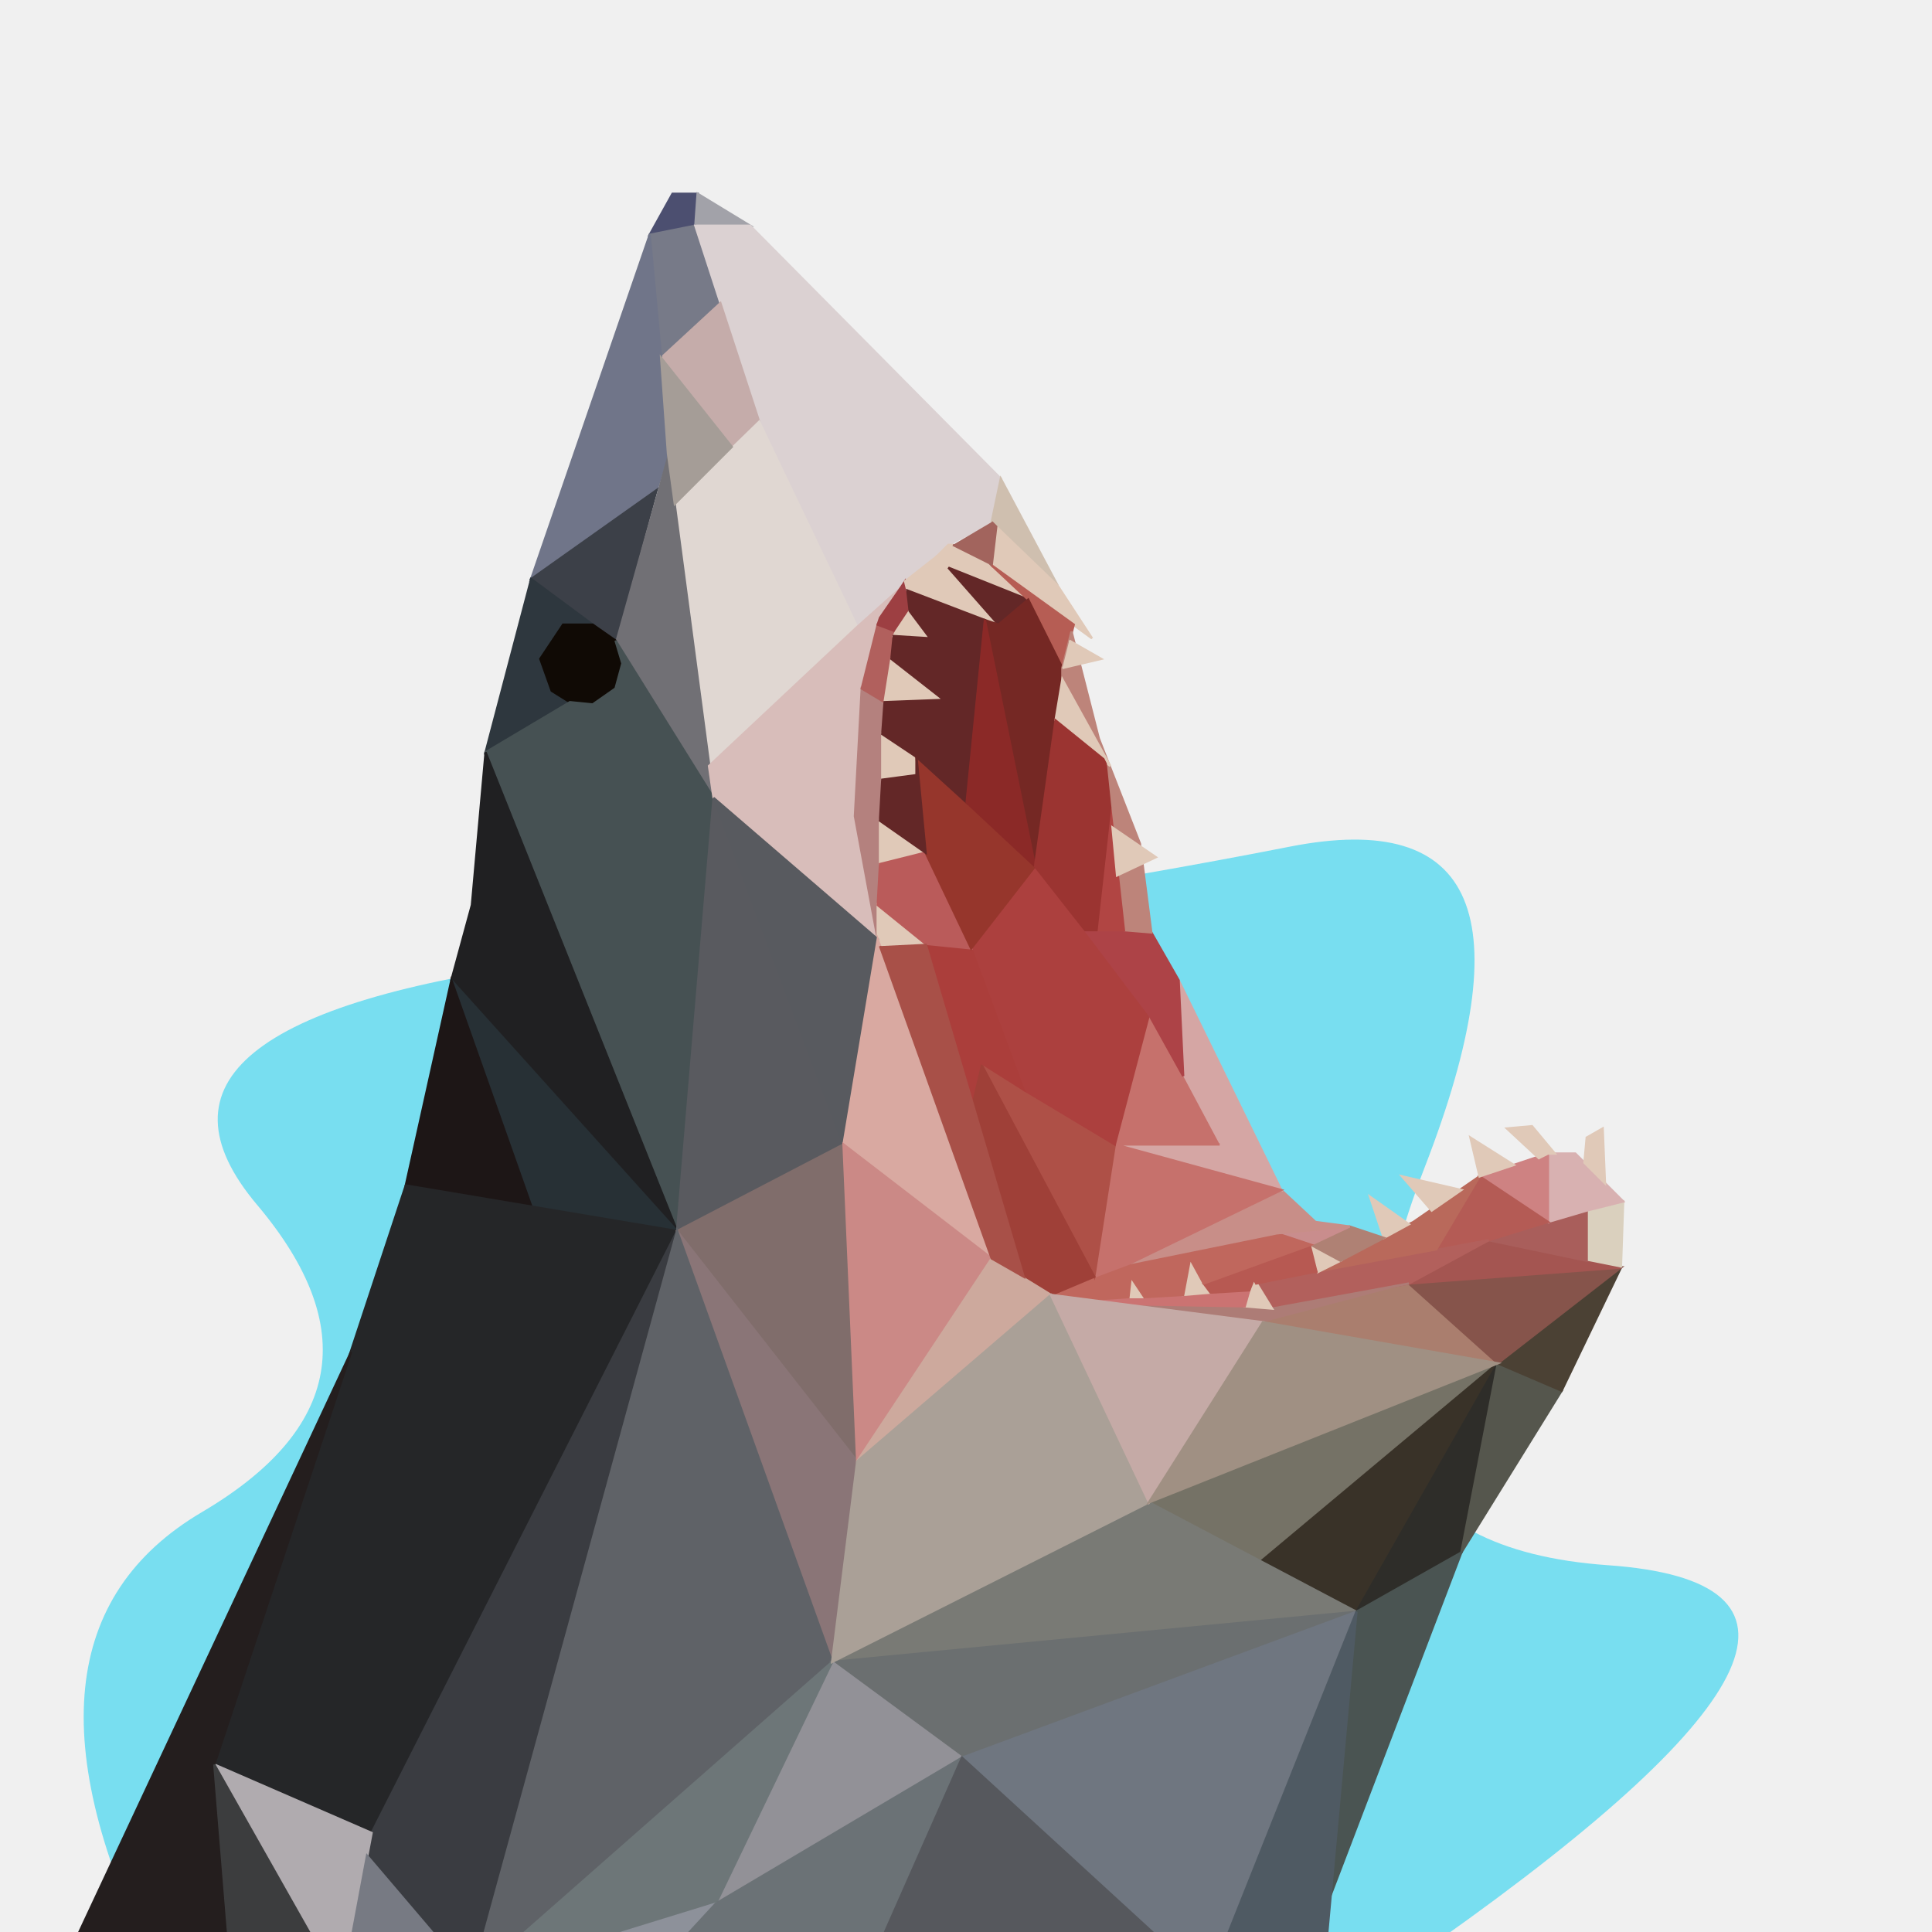
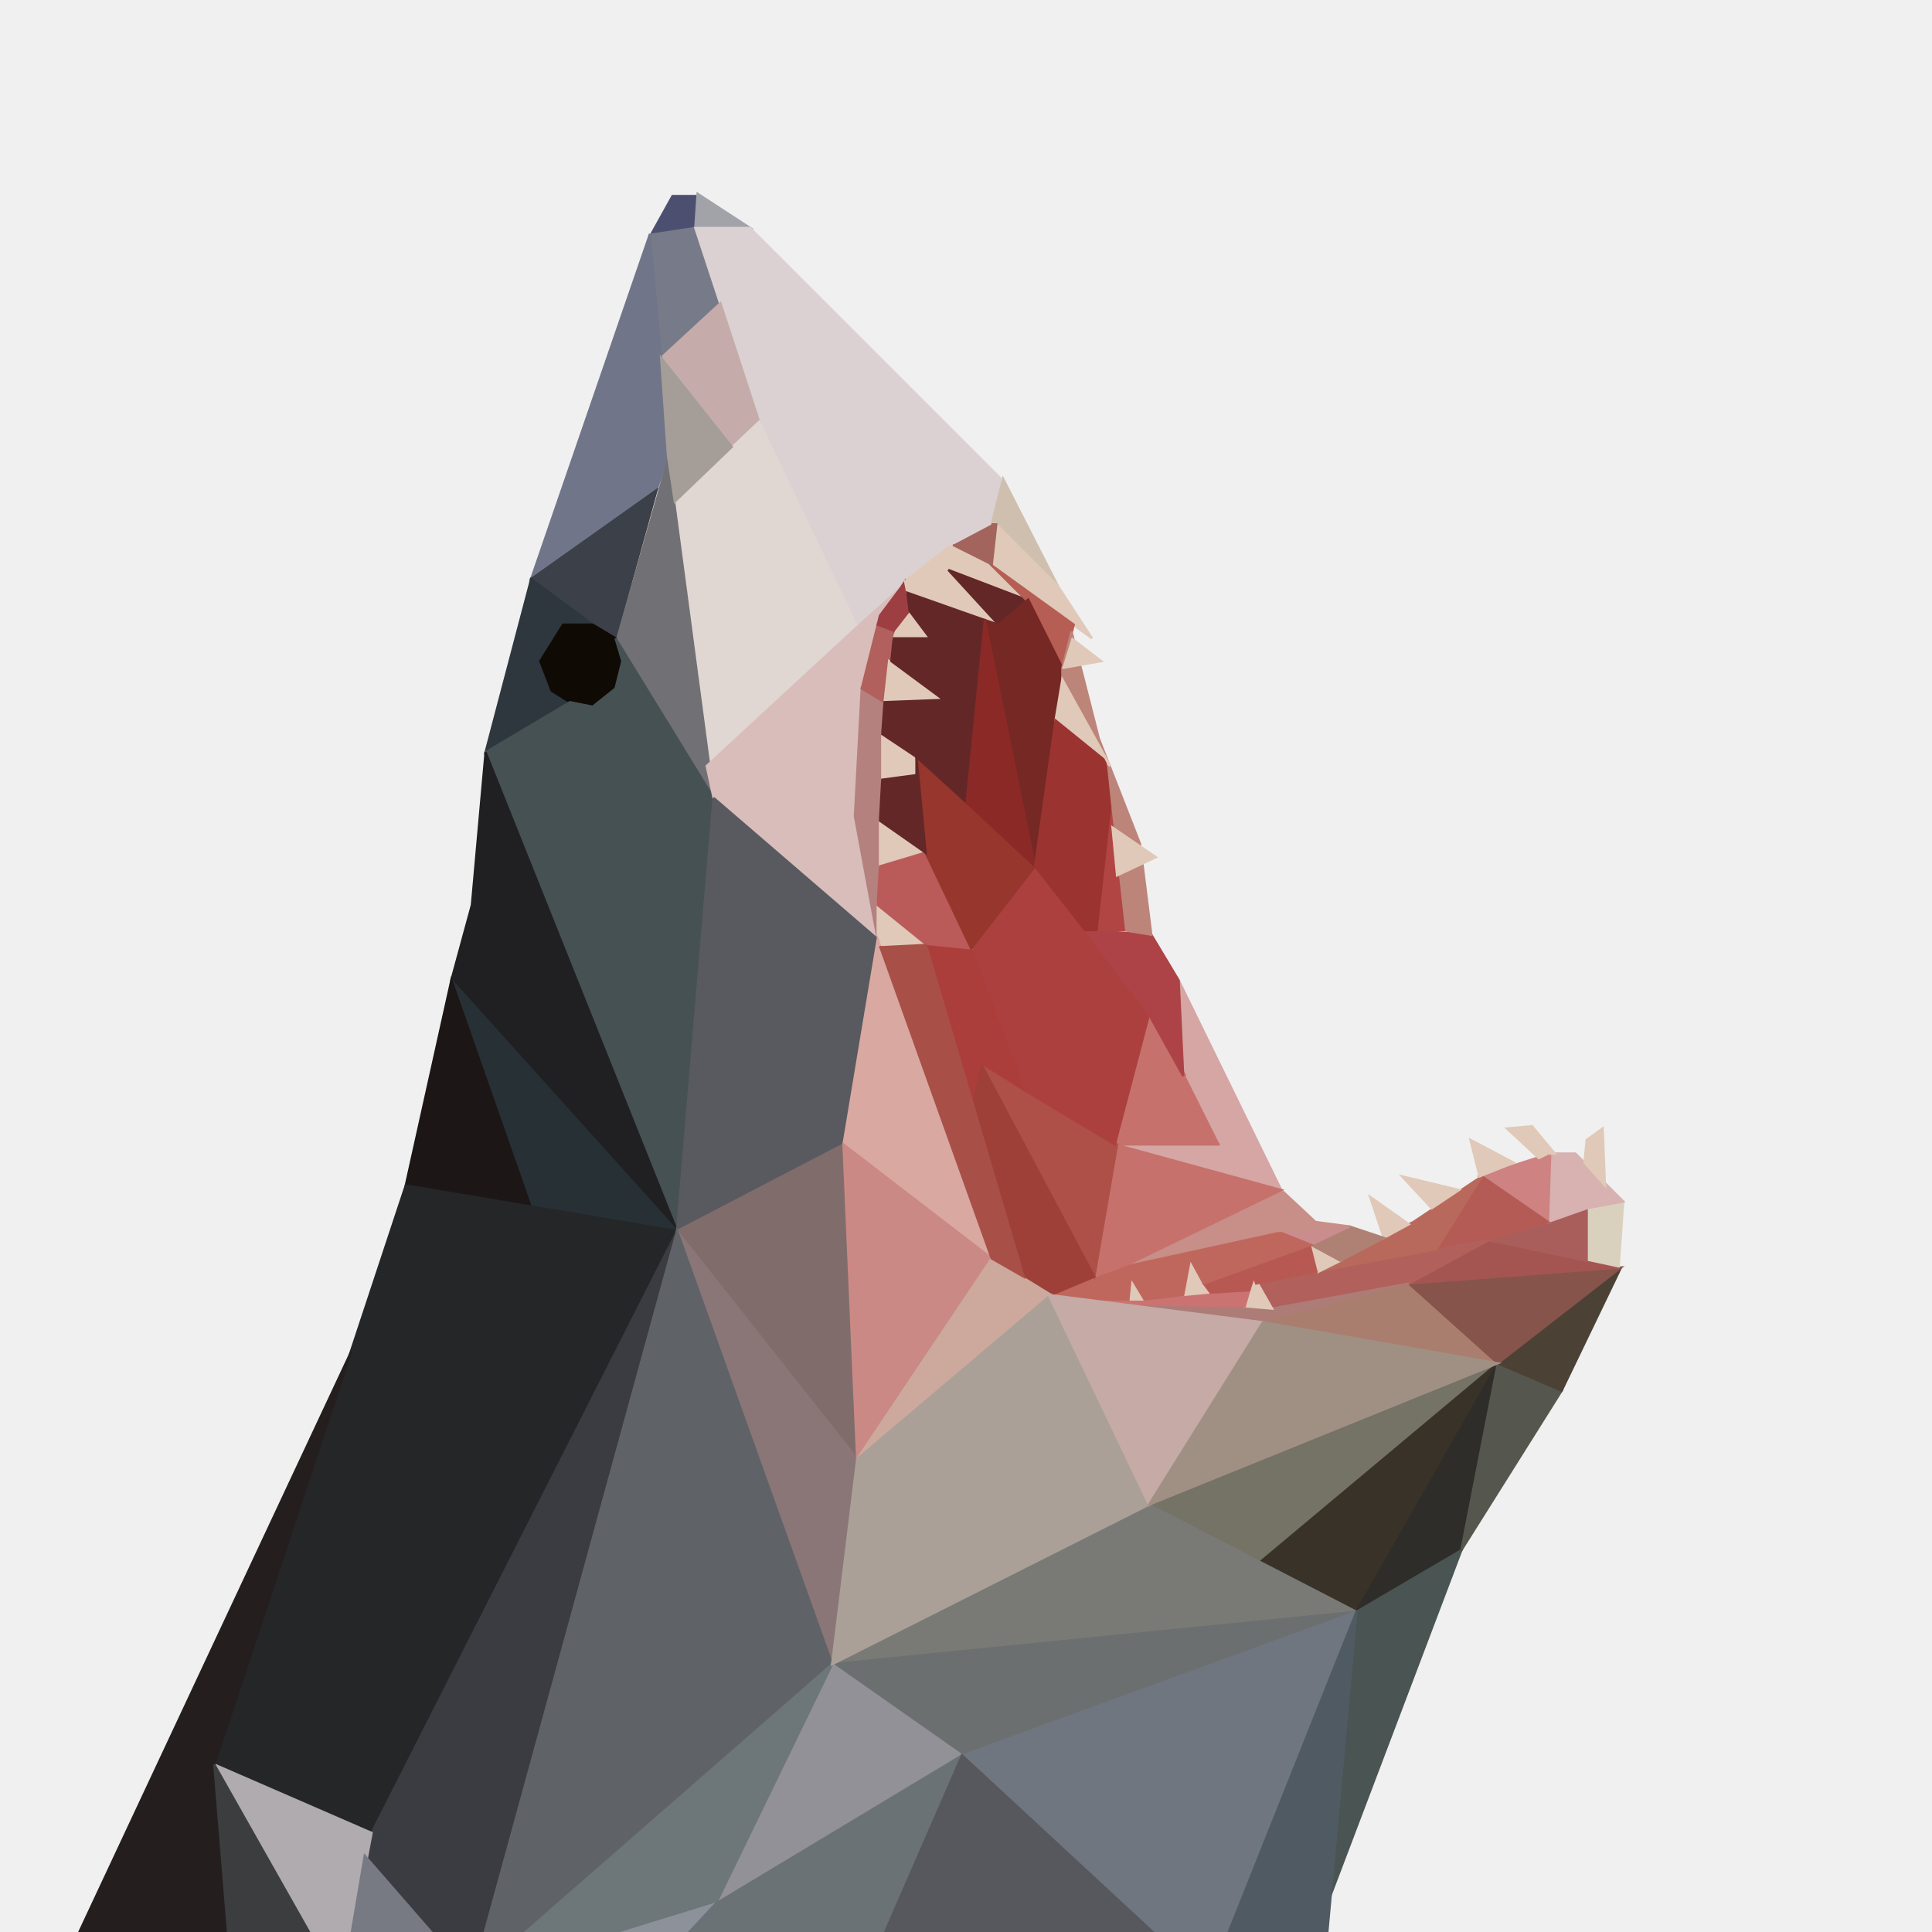
<svg xmlns="http://www.w3.org/2000/svg" width="100%" height="100%" viewBox="0 0 100 100">
  <g transform="scale(1.18) translate(-10, 0)">
-     <path fill="hsla(189, 100%, 47%, 0.5)" d="M 16.805 86.279 Q 9.641 71.76 18.854 66.33 T 21.278 52.85 T 34.37 42.183 T 66.566 37.14 T 72.502 51.178 T 80.53 68.657 T 73.063 85.143 T 16.791 86.273 Z" />
-     <path stroke="hsl(235, 19%, 37%)" stroke-width=".1" fill="hsl(235, 19%, 37%)" d="M40.5 9.9 l-2 0.4 l1 -1.8 l1.1 0 z" />
-     <path stroke="hsl(240, 4%, 65%)" stroke-width=".1" fill="hsl(240, 4%, 65%)" d="M40.5 9.9 L42.9 9.9 L40.6 8.5 Z" />
-     <path stroke="hsl(227, 7%, 50%)" stroke-width=".1" fill="hsl(227, 7%, 50%)" d="M40.5 9.9 L38.5 10.3 L39 15.7 L41.6 13.3 Z" />
-     <path stroke="hsl(354, 12%, 84%)" stroke-width=".1" fill="hsl(354, 12%, 84%)" d="M40.5 9.9 L42.9 9.9 L53.9 21 L53.5 22.9 L51.6 23.9 L49.5 25.8 L47.6 27.5 L43.3 18.5 Z" />
-     <path stroke="hsl(4, 19%, 72%)" stroke-width=".1" fill="hsl(4, 19%, 72%)" d="M39 15.7 L41.6 13.3 L43.3 18.5 L42.1 19.6 Z" />
-     <path stroke="hsl(29, 25%, 75%)" stroke-width=".1" fill="hsl(29, 25%, 75%)" d="M53.9 21 L56.4 25.7 L53.5 22.9 Z" />
-     <path stroke="hsl(21, 18%, 85%)" stroke-width=".1" fill="hsl(21, 18%, 85%)" d="M39.6 22.1 L41.1 33.6 L47.6 27.5 L43.3 18.5 Z" />
-     <path stroke="hsl(228, 10%, 49%)" stroke-width=".1" fill="hsl(228, 10%, 49%)" d="M38.5 10.3 L33.3 25.4 L38.8 21.5 L39.3 19.9 L39 15.7 Z" />
-     <path stroke="hsl(220, 9%, 26%)" stroke-width=".1" fill="hsl(220, 9%, 26%)" d="M33.3 25.4 L37 28.1 L38.8 21.5 Z" />
-     <path stroke="hsl(252, 2%, 45%)" stroke-width=".1" fill="hsl(252, 2%, 45%)" d="M39.3 19.9 L41.3 35 L37 28.1" />
-     <path stroke="hsl(26, 7%, 62%)" stroke-width=".1" fill="hsl(26, 7%, 62%)" d="M39 15.7 L42.1 19.6 L39.6 22.1 L39.3 19.9 Z" />
-     <path stroke="hsl(206, 15%, 21%)" stroke-width=".1" fill="hsl(206, 15%, 21%)" d="M33.3 25.4 L31.3 33 L35 30.8 L34.2 30.3 L33.7 28.9 L34.7 27.4 L36 27.4 Z" />
-     <path stroke="hsl(30, 55%, 4%)" stroke-width=".1" fill="hsl(30, 55%, 4%)" d="M36 27.4 L34.7 27.4 L33.7 28.9 L34.2 30.3 L35 30.8 L36 30.9 L37 30.2 L37.3 29.1 L37 28.1 Z" />
-     <path stroke="hsl(189, 9%, 30%)" stroke-width=".1" fill="hsl(189, 9%, 30%)" d="M31.3 33 L39.7 54 L41.3 35 L37 28.1 L37.3 29.1 L37 30.2 L36 30.9 L35 30.8 Z" />
-     <path stroke="hsl(240, 3%, 13%)" stroke-width=".1" fill="hsl(240, 3%, 13%)" d="M31.3 33 L30.7 39.7 L29.8 43 L39.7 54 Z" />
-     <path stroke="hsl(201, 15%, 18%)" stroke-width=".1" fill="hsl(201, 15%, 18%)" d="M29.8 43 L33.3 52.9 L39.7 54 Z" />
-     <path stroke="hsl(0, 12%, 10%)" stroke-width=".1" fill="hsl(0, 12%, 10%)" d="M29.8 43 L27.8 52 L33.3 52.9 Z" />
-     <path stroke="hsl(220, 4%, 15%)" stroke-width=".1" fill="hsl(220, 4%, 15%)" d="M27.8 52 L19.4 77.4 L26.3 80.4 L39.7 54 Z" />
-     <path stroke="hsl(218, 6%, 24%)" stroke-width=".1" fill="hsl(218, 6%, 24%)" d="M39.7 54 L30.7 86.8 L26.1 81.4 L26.3 80.4 Z" />
-     <path stroke="hsl(312, 3%, 68%)" stroke-width=".1" fill="hsl(312, 3%, 68%)" d="M19.4 77.4 L25 87.3 L26.3 80.4 Z" />
-     <path stroke="hsl(0, 9%, 13%)" stroke-width=".1" fill="hsl(0, 9%, 13%)" d="M19.4 77.4 L20.3 88.4 L12.8 86.2 L25.4 59.3 Z" />
-     <path stroke="hsl(220, 2%, 24%)" stroke-width=".1" fill="hsl(220, 2%, 24%)" d="M19.4 77.4 L25 87.3 L30.7 86.8 L34.4 91.1 L20.3 88.4 Z" />
-     <path stroke="hsl(225, 5%, 49%)" stroke-width=".1" fill="hsl(225, 5%, 49%)" d="M26.1 81.4 L30.7 86.8 L25 87.3 Z" />
-     <path stroke="hsl(230, 3%, 36%)" stroke-width=".1" fill="hsl(230, 3%, 36%)" d="M41.3 35 L47 50.2 L39.7 54 Z" />
-     <path stroke="hsl(6, 9%, 46%)" stroke-width=".1" fill="hsl(6, 9%, 46%)" d="M39.7 54 L47.6 64.1 L47 50.2 Z" />
-     <path stroke="hsl(354, 8%, 50%)" stroke-width=".1" fill="hsl(354, 8%, 50%)" d="M39.7 54 L47.6 64.1 L46.5 72.9 Z" />
-     <path stroke="hsl(218, 4%, 39%)" stroke-width=".1" fill="hsl(218, 4%, 39%)" d="M39.7 54 L46.5 72.9 L30.7 86.8 Z" />
-     <path stroke="hsl(6, 28%, 79%)" stroke-width=".1" fill="hsl(6, 28%, 79%)" d="M41.1 33.6 L47.6 27.5 L49.5 25.8 L48.6 27.1 L47.8 30.2 L47.5 35.8 L48.5 41.2 L41.3 35 Z" />
-     <path stroke="hsl(16, 26%, 55%)" stroke-width=".1" fill="hsl(16, 26%, 55%)" d="M65.4 58 L71.8 56.3 L75.7 59.8 Z" />
-     <path stroke="hsl(48, 7%, 43%)" stroke-width=".1" fill="hsl(48, 7%, 43%)" d="M75.7 59.8 L65.3 68.5 L60.4 65.9 Z" />
-     <path stroke="hsl(35, 18%, 19%)" stroke-width=".1" fill="hsl(35, 18%, 19%)" d="M75.7 59.8 L69.5 70.7 L65.3 68.5 Z" />
-     <path stroke="hsl(48, 6%, 17%)" stroke-width=".1" fill="hsl(48, 6%, 17%)" d="M75.7 59.8 L74.1 68.1 L69.5 70.7 Z" />
-     <path stroke="hsl(72, 6%, 32%)" stroke-width=".1" fill="hsl(72, 6%, 32%)" d="M75.7 59.8 L78.5 61 L74.1 68.1 Z" />
-     <path stroke="hsl(32, 18%, 25%)" stroke-width=".1" fill="hsl(32, 18%, 25%)" d="M75.7 59.8 L81.1 55.6 L78.5 61 Z" />
-     <path stroke="hsl(9, 28%, 41%)" stroke-width=".1" fill="hsl(9, 28%, 41%)" d="M75.7 59.8 L71.8 56.3 L81.1 55.6 Z" />
-     <path stroke="hsl(72, 2%, 47%)" stroke-width=".1" fill="hsl(72, 2%, 47%)" d="M60.4 65.9 L46.5 72.9 L69.5 70.7 Z" />
-     <path stroke="hsl(192, 2%, 43%)" stroke-width=".1" fill="hsl(192, 2%, 43%)" d="M46.5 72.9 L52.2 77.1 L69.5 70.7 Z" />
-     <path stroke="hsl(250, 3%, 58%)" stroke-width=".1" fill="hsl(250, 3%, 58%)" d="M46.5 72.9 L41.4 83.5 L52.2 77.1 Z" />
-     <path stroke="hsl(195, 5%, 45%)" stroke-width=".1" fill="hsl(195, 5%, 45%)" d="M46.5 72.9 L41.4 83.5 L30.7 86.8 Z" />
-     <path stroke="hsl(225, 6%, 58%)" stroke-width=".1" fill="hsl(225, 6%, 58%)" d="M41.4 83.5 L30.7 86.8 L34.4 91.1 Z" />
-     <path stroke="hsl(202, 5%, 44%)" stroke-width=".1" fill="hsl(202, 5%, 44%)" d="M52.2 77.1 L46.1 90.9 L34.4 91.1 L41.4 83.5 Z" />
-     <path stroke="hsl(215, 7%, 47%)" stroke-width=".1" fill="hsl(215, 7%, 47%)" d="M52.2 77.1 L63 87 L69.5 70.7 Z" />
-     <path stroke="hsl(218, 4%, 35%)" stroke-width=".1" fill="hsl(218, 4%, 35%)" d="M52.2 77.1 L46.1 90.9 L63 87 Z" />
-     <path stroke="hsl(168, 6%, 31%)" stroke-width=".1" fill="hsl(168, 6%, 31%)" d="M69.5 70.7 L68.3 83.3 L74.1 68.1 Z" />
-     <path stroke="hsl(208, 11%, 35%)" stroke-width=".1" fill="hsl(208, 11%, 35%)" d="M69.5 70.7 L68.2 85 L63 87 Z" />
-     <path stroke="hsl(231, 12%, 23%)" stroke-width=".1" fill="hsl(231, 12%, 23%)" d="M46.1 90.9 L63.1 88.7 L68.2 85 L63 87 Z" />
-     <path stroke="hsl(3, 34%, 48%)" stroke-width=".1" fill="hsl(3, 34%, 48%)" d="M81.1 55.6 L75.3 54.4 L71.8 56.3 Z" />
-     <path stroke="hsl(39, 28%, 80%)" stroke-width=".1" fill="hsl(39, 28%, 80%)" d="M81.1 55.6 L81.2 52.7 L79.6 53.1 L79.6 55.3" />
-     <path stroke="hsl(2, 31%, 51%)" stroke-width=".1" fill="hsl(2, 31%, 51%)" d="M79.6 53.1 L75.3 54.4 L79.6 55.3 Z" />
-     <path stroke="hsl(3, 26%, 60%)" stroke-width=".1" fill="hsl(3, 26%, 60%)" d="M48.5 41.2 L48.8 30.8 L47.8 30.2 L47.5 35.8 Z" />
-     <path stroke="hsl(2, 35%, 53%)" stroke-width=".1" fill="hsl(2, 35%, 53%)" d="M47.8 30.2 L48.8 30.8 L49.3 27.7 L48.5 27.4 Z" />
-     <path stroke="hsl(358, 43%, 43%)" stroke-width=".1" fill="hsl(358, 43%, 43%)" d="M48.5 27.4 L49.3 27.7 L49.9 26.8 L49.7 25.5 L49.5 25.8 L48.6 27.1 Z" />
-     <path stroke="hsl(26, 40%, 80%)" stroke-width=".1" fill="hsl(26, 40%, 80%)" d="M49.8 25.9 L53.8 27.4 L51.1 24.4 L49.7 25.5 Z" />
-     <path stroke="hsl(26, 40%, 80%)" stroke-width=".1" fill="hsl(26, 40%, 80%)" d="M49.9 26.8 L50.8 28 L49.2 27.9 L49.3 27.7 Z" />
-     <path stroke="hsl(26, 40%, 80%)" stroke-width=".1" fill="hsl(26, 40%, 80%)" d="M51.6 24.9 L55.1 26.3 L53.4 24.7 L51.8 23.9 L51.6 23.9 L51.1 24.4 Z" />
-     <path stroke="hsl(26, 40%, 80%)" stroke-width=".1" fill="hsl(26, 40%, 80%)" d="M56.4 25.7 L57.9 28 L53.5 24.8 L53.7 23.1 Z" />
-     <path stroke="hsl(6, 27%, 50%)" stroke-width=".1" fill="hsl(6, 27%, 50%)" d="M53.5 22.9 L53.7 23.1 L53.5 24.8 L53.4 24.7 L51.8 23.9" />
-     <path stroke="hsl(26, 39%, 80%)" stroke-width=".1" fill="hsl(26, 39%, 80%)" d="M49.1 28.9 L51.4 30.7 L48.8 30.8 Z" />
-     <path stroke="hsl(26, 39%, 80%)" stroke-width=".1" fill="hsl(26, 39%, 80%)" d="M48.7 32.2 L50.2 33.2 L50.2 34 L48.7 34.2 Z" />
-     <path stroke="hsl(26, 39%, 80%)" stroke-width=".1" fill="hsl(26, 39%, 80%)" d="M48.6 36 L50.6 37.4 L48.6 37.9 Z" />
-     <path stroke="hsl(26, 39%, 80%)" stroke-width=".1" fill="hsl(26, 39%, 80%)" d="M48.5 39.7 L50.6 41.4 L48.6 41.5 L48.5 41.2 Z" />
-     <path stroke="hsl(0, 33%, 77%)" stroke-width=".1" fill="hsl(0, 33%, 77%)" d="M81.2 52.7 L79.1 50.6 L77.9 50.6 L77.9 53.6 L79.6 53.1 Z" />
-     <path stroke="hsl(0, 44%, 66%)" stroke-width=".1" fill="hsl(0, 44%, 66%)" d="M77.9 50.6 L74.9 51.6 L77.9 53.6 Z" />
-     <path stroke="hsl(4, 39%, 52%)" stroke-width=".1" fill="hsl(4, 39%, 52%)" d="M74.9 51.6 L73 54.8 L75.3 54.4 L77.9 53.6 Z" />
-     <path stroke="hsl(3, 36%, 53%)" stroke-width=".1" fill="hsl(3, 36%, 53%)" d="M75.3 54.4 L71.8 56.3 L65.8 57.4 L65.1 56.3 Z" />
-     <path stroke="hsl(7, 25%, 57%)" stroke-width=".1" fill="hsl(7, 25%, 57%)" d="M71.8 56.3 L65.8 57.4 L59.1 57.2 L65.4 58" />
-     <path stroke="hsl(26, 39%, 80%)" stroke-width=".1" fill="hsl(26, 39%, 80%)" d="M65.8 57.4 L65 56.1 L64.6 57.3 Z" />
-     <path stroke="hsl(1, 46%, 62%)" stroke-width=".1" fill="hsl(1, 46%, 62%)" d="M64.8 56.6 L58 57 L59.1 57.2 L64.6 57.3 Z" />
-     <path stroke="hsl(9, 40%, 54%)" stroke-width=".1" fill="hsl(9, 40%, 54%)" d="M74.9 51.6 L72 53.6 L67.6 55.8 L73 54.8 Z" />
-     <path stroke="hsl(26, 39%, 80%)" stroke-width=".1" fill="hsl(26, 39%, 80%)" d="M80.4 51.9 L80.3 49.5 L79.6 49.9 L79.5 51 Z" />
-     <path stroke="hsl(26, 39%, 80%)" stroke-width=".1" fill="hsl(26, 39%, 80%)" d="M78.2 50.6 L77.2 49.4 L76.1 49.5 L77.5 50.8 L77.9 50.6 Z" />
-     <path stroke="hsl(26, 39%, 80%)" stroke-width=".1" fill="hsl(26, 39%, 80%)" d="M76.4 51.1 L74.5 49.9 L74.9 51.6 Z" />
-     <path stroke="hsl(26, 39%, 80%)" stroke-width=".1" fill="hsl(26, 39%, 80%)" d="M74.1 52.2 L71.5 51.6 L72.8 53.1 Z" />
-     <path stroke="hsl(26, 39%, 80%)" stroke-width=".1" fill="hsl(26, 39%, 80%)" d="M71.8 53.7 L70.1 52.5 L70.7 54.3 Z" />
-     <path stroke="hsl(26, 39%, 80%)" stroke-width=".1" fill="hsl(26, 39%, 80%)" d="M68.8 55.3 L67.5 54.6 L67.8 55.8 Z" />
-     <path stroke="hsl(26, 39%, 80%)" stroke-width=".1" fill="hsl(26, 39%, 80%)" d="M63.1 56.7 L62.2 55.2 L61.9 56.8 Z" />
-     <path stroke="hsl(26, 39%, 80%)" stroke-width=".1" fill="hsl(26, 39%, 80%)" d="M60.2 56.9 L59.6 56 L59.5 56.9 Z" />
-     <path stroke="hsl(13, 27%, 57%)" stroke-width=".1" fill="hsl(13, 27%, 57%)" d="M70.7 54.3 L69.2 53.8 L67.5 54.6 L68.8 55.3 Z" />
-     <path stroke="hsl(4, 41%, 52%)" stroke-width=".1" fill="hsl(4, 41%, 52%)" d="M67.5 54.6 L62.8 56.3 L63.1 56.7 L64.8 56.6 L65 56.1 L65.1 56.3 L67.6 55.8 L67.8 55.8" />
-     <path stroke="hsl(0, 36%, 67%)" stroke-width=".1" fill="hsl(0, 36%, 67%)" d="M69.2 53.8 L66 54.1 L67.5 54.6 Z" />
-     <path stroke="hsl(6, 44%, 56%)" stroke-width=".1" fill="hsl(6, 44%, 56%)" d="M66 54.1 L59.6 55.4 L56.1 56.8 L58 57 L59.5 56.9 L59.6 56 L60.2 56.9 L61.9 56.8 L62.2 55.2 L62.8 56.3 L67.5 54.6 Z" />
-     <path stroke="hsl(5, 37%, 66%)" stroke-width=".1" fill="hsl(5, 37%, 66%)" d="M69.2 53.8 L67.7 53.6 L66.2 52.2 L59.6 55.4 L66 54.1 Z" />
-     <path stroke="hsl(2, 37%, 74%)" stroke-width=".1" fill="hsl(2, 37%, 74%)" d="M66.2 52.2 L61.7 43 L61.9 47.2 L63.5 50.2 L58.9 50.2 Z" />
-     <path stroke="hsl(3, 44%, 60%)" stroke-width=".1" fill="hsl(3, 44%, 60%)" d="M61.9 47.2 L60.4 44.5 L58.9 50.2 L58 56 L59.6 55.4 L66.2 52.2 L58.9 50.2 L63.5 50.2" />
-     <path stroke="hsl(5, 42%, 48%)" stroke-width=".1" fill="hsl(5, 42%, 48%)" d="M58.9 50.2 L53 46.6 L58 56 Z" />
-     <path stroke="hsl(5, 48%, 42%)" stroke-width=".1" fill="hsl(5, 48%, 42%)" d="M53 46.6 L52.6 48.3 L54.9 56 L56.1 56.8 L58 56 Z" />
-     <path stroke="hsl(1, 47%, 46%)" stroke-width=".1" fill="hsl(1, 47%, 46%)" d="M60.4 44.5 L55.4 38 L52.6 41.6 L54.9 47.8 L58.9 50.2 Z" />
-     <path stroke="hsl(2, 49%, 45%)" stroke-width=".1" fill="hsl(2, 49%, 45%)" d="M52.6 41.6 L50.6 41.4 L52.6 48.3 L53 46.6 L54.9 47.8 Z" />
-     <path stroke="hsl(1, 41%, 54%)" stroke-width=".1" fill="hsl(1, 41%, 54%)" d="M52.6 41.6 L50.6 37.4 L48.6 37.9 L48.5 39.7 L50.6 41.4 Z" />
-     <path stroke="hsl(6, 55%, 38%)" stroke-width=".1" fill="hsl(6, 55%, 38%)" d="M55.4 38 L50.2 33.2 L50.6 37.4 L52.6 41.6 Z" />
-     <path stroke="hsl(0, 44%, 27%)" stroke-width=".1" fill="hsl(0, 44%, 27%)" d="M50.2 33.2 L50.2 34 L48.7 34.2 L48.6 36 L50.6 37.4 Z" />
-     <path stroke="hsl(0, 44%, 27%)" stroke-width=".1" fill="hsl(0, 44%, 27%)" d="M53.2 27.2 L52.4 35.2 L50.2 33.2 L48.7 32.2 L48.8 30.8 L51.4 30.7 L49.1 28.9 L49.2 27.9 L50.8 28 L49.9 26.8 L49.8 25.9 Z" />
-     <path stroke="hsl(0, 44%, 27%)" stroke-width=".1" fill="hsl(0, 44%, 27%)" d="M55.1 26.3 L53.8 27.4 L51.6 24.9 Z" />
-     <path stroke="hsl(6, 40%, 52%)" stroke-width=".1" fill="hsl(6, 40%, 52%)" d="M55.1 26.3 L56.6 29.3 L57.1 27.4 L53.5 24.8 Z" />
-     <path stroke="hsl(3, 53%, 30%)" stroke-width=".1" fill="hsl(3, 53%, 30%)" d="M56.6 29.3 L55.4 38 L53.2 27.2 L53.8 27.4 L55.1 26.3 Z" />
-     <path stroke="hsl(1, 56%, 35%)" stroke-width=".1" fill="hsl(1, 56%, 35%)" d="M53.2 27.2 L52.4 35.2 L55.4 38 Z" />
-     <path stroke="hsl(358, 44%, 47%)" stroke-width=".1" fill="hsl(358, 44%, 47%)" d="M61.7 43 L60.5 40.9 L57.6 40.8 L60.4 44.5 L61.9 47.2 Z" />
-     <path stroke="hsl(9, 34%, 61%)" stroke-width=".1" fill="hsl(9, 34%, 61%)" d="M60.5 40.9 L60 37 L58.2 32.4 L57 27.7 L56.6 29.3 L56.6 29.8 L58.5 33.5 L59.3 40.8 Z" />
-     <path stroke="hsl(1, 45%, 48%)" stroke-width=".1" fill="hsl(1, 45%, 48%)" d="M58.1 40.8 L58.7 35.4 L59.3 40.8 Z" />
-     <path stroke="hsl(26, 39%, 80%)" stroke-width=".1" fill="hsl(26, 39%, 80%)" d="M56.3 31.6 L58.7 33.6 L56.6 29.8 Z" />
-     <path stroke="hsl(2, 52%, 40%)" stroke-width=".1" fill="hsl(2, 52%, 40%)" d="M56.3 31.6 L58.4 33.3 L58.5 33.5 L58.7 35.4 L58.1 40.8 L57.6 40.8 L55.4 38 Z" />
-     <path stroke="hsl(26, 39%, 80%)" stroke-width=".1" fill="hsl(26, 39%, 80%)" d="M58.8 36.3 L60.7 37.6 L59 38.4 Z" />
-     <path stroke="hsl(26, 39%, 80%)" stroke-width=".1" fill="hsl(26, 39%, 80%)" d="M56.9 28.1 L58.3 28.9 L56.6 29.3" />
+     <path stroke="hsl(235, 19%, 37%)" stroke-width=".1" fill="hsl(235, 19%, 37%)" d="M40.5 10 l-2,0.4 l1,-1.8 l1.1,0 z" />
+     <path stroke="hsl(240, 4%, 65%)" stroke-width=".1" fill="hsl(240, 4%, 65%)" d="M40.5 10 L42.9,10 L40.6,8.5 Z" />
+     <path stroke="hsl(227, 7%, 50%)" stroke-width=".1" fill="hsl(227, 7%, 50%)" d="M40.5 10 L38.5,10.3 L39,15.7 L41.6,13.3 Z" />
+     <path stroke="hsl(354, 12%, 84%)" stroke-width=".1" fill="hsl(354, 12%, 84%)" d="M40.5 10 L42.9,10 L53.9,21 L53.5,23 L51.6,24 L49.5,25.8 L47.6,27.5 L43.3,18.5 Z" />
+     <path stroke="hsl(4, 19%, 72%)" stroke-width=".1" fill="hsl(4, 19%, 72%)" d="M39 15.7 L41.6,13.3 L43.3,18.5 L42.1,19.6 Z" />
+     <path stroke="hsl(29, 25%, 75%)" stroke-width=".1" fill="hsl(29, 25%, 75%)" d="M54 21 L56.4,25.7 L53.5,23 Z" />
+     <path stroke="hsl(21, 18%, 85%)" stroke-width=".1" fill="hsl(21, 18%, 85%)" d="M39.6 22 L41.1,33.6 L47.6,27.5 L43.3,18.5 Z" />
+     <path stroke="hsl(228, 10%, 49%)" stroke-width=".1" fill="hsl(228, 10%, 49%)" d="M38.5 10.3 L33.3,25.4 L38.8,21.5 L39.3,20 L39,15.7 Z" />
+     <path stroke="hsl(220, 9%, 26%)" stroke-width=".1" fill="hsl(220, 9%, 26%)" d="M33.3 25.4 L37,28 L38.8,21.5 Z" />
+     <path stroke="hsl(252, 2%, 45%)" stroke-width=".1" fill="hsl(252, 2%, 45%)" d="M39.3 20 L41.3,35 L37,28.1" />
+     <path stroke="hsl(26, 7%, 62%)" stroke-width=".1" fill="hsl(26, 7%, 62%)" d="M39 15.7 L42.1,19.6 L39.6,22 L39.3,20 Z" />
+     <path stroke="hsl(206, 15%, 21%)" stroke-width=".1" fill="hsl(206, 15%, 21%)" d="M33.3 25.4 L31.3,33 L35,30.8 L34.2,30.3 L33.7,29 L34.7,27.4 L36,27.4 Z" />
+     <path stroke="hsl(30, 55%, 4%)" stroke-width=".1" fill="hsl(30, 55%, 4%)" d="M36 27.4 L34.7,27.4 L33.7,29 L34.2,30.3 L35,30.8 L36,31 L37,30.2 L37.3,29 L37,28 Z" />
+     <path stroke="hsl(189, 9%, 30%)" stroke-width=".1" fill="hsl(189, 9%, 30%)" d="M31.3 33 L39.7,54 L41.3,35 L37,28 L37.3,29 L37,30.2 L36,31 L35,30.8 Z" />
+     <path stroke="hsl(240, 3%, 13%)" stroke-width=".1" fill="hsl(240, 3%, 13%)" d="M31.3 33 L30.7,39.7 L29.8,43 L39.7,54 Z" />
+     <path stroke="hsl(201, 15%, 18%)" stroke-width=".1" fill="hsl(201, 15%, 18%)" d="M29.8 43 L33.3,53 L39.7,54 Z" />
+     <path stroke="hsl(0, 12%, 10%)" stroke-width=".1" fill="hsl(0, 12%, 10%)" d="M29.8 43 L27.8,52 L33.3,53 Z" />
+     <path stroke="hsl(220, 4%, 15%)" stroke-width=".1" fill="hsl(220, 4%, 15%)" d="M27.8 52 L19.4,77.4 L26.3,80.4 L39.7,54 Z" />
+     <path stroke="hsl(218, 6%, 24%)" stroke-width=".1" fill="hsl(218, 6%, 24%)" d="M39.7 54 L30.7,86.8 L26.1,81.4 L26.3,80.4 Z" />
+     <path stroke="hsl(312, 3%, 68%)" stroke-width=".1" fill="hsl(312, 3%, 68%)" d="M19.4 77.4 L25,87.3 L26.3,80.4 Z" />
+     <path stroke="hsl(0, 9%, 13%)" stroke-width=".1" fill="hsl(0, 9%, 13%)" d="M19.4 77.4 L20.3,88.4 L12.8,86.2 L25.4,59.3 Z" />
+     <path stroke="hsl(220, 2%, 24%)" stroke-width=".1" fill="hsl(220, 2%, 24%)" d="M19.4 77.4 L25,87.3 L30.7,86.8 L34.4,91 L20.3,88.4 Z" />
+     <path stroke="hsl(225, 5%, 49%)" stroke-width=".1" fill="hsl(225, 5%, 49%)" d="M26 81.4 L30.7,86.8 L25,87.3 Z" />
+     <path stroke="hsl(230, 3%, 36%)" stroke-width=".1" fill="hsl(230, 3%, 36%)" d="M41.3 35 L47,50.2 L39.7,54 Z" />
+     <path stroke="hsl(6, 9%, 46%)" stroke-width=".1" fill="hsl(6, 9%, 46%)" d="M39.7 54 L47.6,64 L47,50.2 Z" />
+     <path stroke="hsl(354, 8%, 50%)" stroke-width=".1" fill="hsl(354, 8%, 50%)" d="M39.7 54 L47.6,64 L46.5,73 Z" />
+     <path stroke="hsl(218, 4%, 39%)" stroke-width=".1" fill="hsl(218, 4%, 39%)" d="M39.7 54 L46.5,73 L30.7,86.8 Z" />
+     <path stroke="hsl(6, 28%, 79%)" stroke-width=".1" fill="hsl(6, 28%, 79%)" d="M41 33.6 L47.6,27.5 L49.5,25.8 L48.6,27 L47.8,30.2 L47.5,35.8 L48.5,41.2 L41.3,35 Z" />
+     <path stroke="hsl(16, 26%, 55%)" stroke-width=".1" fill="hsl(16, 26%, 55%)" d="M65.4 58 L71.8,56.3 L75.7,59.8 Z" />
+     <path stroke="hsl(48, 7%, 43%)" stroke-width=".1" fill="hsl(48, 7%, 43%)" d="M75.7 59.8 L65.3,68.5 L60.4,66 Z" />
+     <path stroke="hsl(35, 18%, 19%)" stroke-width=".1" fill="hsl(35, 18%, 19%)" d="M75.7 59.8 L69.5,70.7 L65.3,68.5 Z" />
+     <path stroke="hsl(48, 6%, 17%)" stroke-width=".1" fill="hsl(48, 6%, 17%)" d="M75.7 59.8 L74.1,68 L69.5,70.7 Z" />
+     <path stroke="hsl(72, 6%, 32%)" stroke-width=".1" fill="hsl(72, 6%, 32%)" d="M75.7 59.8 L78.5,61 L74.1,68 Z" />
+     <path stroke="hsl(32, 18%, 25%)" stroke-width=".1" fill="hsl(32, 18%, 25%)" d="M75.7 59.8 L81.1,55.6 L78.5,61 Z" />
+     <path stroke="hsl(9, 28%, 41%)" stroke-width=".1" fill="hsl(9, 28%, 41%)" d="M75.7 59.8 L71.8,56.3 L81.1,55.6 Z" />
+     <path stroke="hsl(72, 2%, 47%)" stroke-width=".1" fill="hsl(72, 2%, 47%)" d="M60.4 66 L46.5,73 L69.5,70.7 Z" />
+     <path stroke="hsl(192, 2%, 43%)" stroke-width=".1" fill="hsl(192, 2%, 43%)" d="M46.5 73 L52.2,77 L69.5,70.7 Z" />
+     <path stroke="hsl(250, 3%, 58%)" stroke-width=".1" fill="hsl(250, 3%, 58%)" d="M46.5 73 L41.4,83.5 L52.2,77 Z" />
+     <path stroke="hsl(195, 5%, 45%)" stroke-width=".1" fill="hsl(195, 5%, 45%)" d="M46.5 73 L41.4,83.5 L30.7,86.8 Z" />
+     <path stroke="hsl(225, 6%, 58%)" stroke-width=".1" fill="hsl(225, 6%, 58%)" d="M41.4 83.5 L30.7,86.8 L34.4,91 Z" />
+     <path stroke="hsl(202, 5%, 44%)" stroke-width=".1" fill="hsl(202, 5%, 44%)" d="M52.2 77 L46.1,91 L34.4,91 L41.4,83.5 Z" />
+     <path stroke="hsl(215, 7%, 47%)" stroke-width=".1" fill="hsl(215, 7%, 47%)" d="M52.2 77 L63,87 L69.5,70.7 Z" />
+     <path stroke="hsl(218, 4%, 35%)" stroke-width=".1" fill="hsl(218, 4%, 35%)" d="M52.2 77 L46.1,91 L63,87 Z" />
+     <path stroke="hsl(168, 6%, 31%)" stroke-width=".1" fill="hsl(168, 6%, 31%)" d="M69.5 70.7 L68.3,83.3 L74.1,68 Z" />
+     <path stroke="hsl(208, 11%, 35%)" stroke-width=".1" fill="hsl(208, 11%, 35%)" d="M69.5 70.7 L68.2,85 L63,87 Z" />
+     <path stroke="hsl(231, 12%, 23%)" stroke-width=".1" fill="hsl(231, 12%, 23%)" d="M46 91 L63.1,88.7 L68.2,85 L63,87 Z" />
+     <path stroke="hsl(3, 34%, 48%)" stroke-width=".1" fill="hsl(3, 34%, 48%)" d="M81 55.6 L75.3,54.4 L71.8,56.3 Z" />
+     <path stroke="hsl(39, 28%, 80%)" stroke-width=".1" fill="hsl(39, 28%, 80%)" d="M81 55.6 L81.2,52.7 L79.6,53 L79.6,55.3" />
+     <path stroke="hsl(2, 31%, 51%)" stroke-width=".1" fill="hsl(2, 31%, 51%)" d="M79.6 53 L75.3,54.4 L79.6,55.3 Z" />
+     <path stroke="hsl(3, 26%, 60%)" stroke-width=".1" fill="hsl(3, 26%, 60%)" d="M48.5 41.2 L48.8,30.8 L47.8,30.2 L47.5,35.8 Z" />
+     <path stroke="hsl(2, 35%, 53%)" stroke-width=".1" fill="hsl(2, 35%, 53%)" d="M47.8 30.2 L48.8,30.8 L49.3,27.7 L48.5,27.4 Z" />
+     <path stroke="hsl(358, 43%, 43%)" stroke-width=".1" fill="hsl(358, 43%, 43%)" d="M48.5 27.4 L49.3,27.7 L49.9,26.8 L49.7,25.5 L49.5,25.8 L48.6,27 Z" />
+     <path stroke="hsl(26, 40%, 80%)" stroke-width=".1" fill="hsl(26, 40%, 80%)" d="M49.8 26 L53.8,27.4 L51.1,24.4 L49.7,25.5 Z" />
+     <path stroke="hsl(26, 40%, 80%)" stroke-width=".1" fill="hsl(26, 40%, 80%)" d="M50 26.8 L50.8,28 L49.2,28 L49.3,27.7 Z" />
+     <path stroke="hsl(26, 40%, 80%)" stroke-width=".1" fill="hsl(26, 40%, 80%)" d="M51.6 25 L55.1,26.3 L53.4,24.7 L51.8,24 L51.6,24 L51.1,24.4 Z" />
+     <path stroke="hsl(26, 40%, 80%)" stroke-width=".1" fill="hsl(26, 40%, 80%)" d="M56.4 25.7 L57.9,28 L53.5,24.8 L53.7,23 Z" />
+     <path stroke="hsl(6, 27%, 50%)" stroke-width=".1" fill="hsl(6, 27%, 50%)" d="M53.5 23 L53.7,23 L53.5,24.8 L53.4,24.7 L51.8,23.9" />
+     <path stroke="hsl(26, 39%, 80%)" stroke-width=".1" fill="hsl(26, 39%, 80%)" d="M49 29 L51.4,30.7 L48.8,30.8 Z" />
+     <path stroke="hsl(26, 39%, 80%)" stroke-width=".1" fill="hsl(26, 39%, 80%)" d="M48.7 32.2 L50.2,33.2 L50.2,34 L48.7,34.2 Z" />
+     <path stroke="hsl(26, 39%, 80%)" stroke-width=".1" fill="hsl(26, 39%, 80%)" d="M48.6 36 L50.6,37.4 L48.6,38 Z" />
+     <path stroke="hsl(26, 39%, 80%)" stroke-width=".1" fill="hsl(26, 39%, 80%)" d="M48.5 39.7 L50.6,41.4 L48.6,41.5 L48.5,41.2 Z" />
+     <path stroke="hsl(0, 33%, 77%)" stroke-width=".1" fill="hsl(0, 33%, 77%)" d="M81.2 52.7 L79.1,50.6 L77.9,50.6 L77.9,53.6 L79.6,53 Z" />
+     <path stroke="hsl(0, 44%, 66%)" stroke-width=".1" fill="hsl(0, 44%, 66%)" d="M78 50.6 L74.9,51.6 L77.9,53.6 Z" />
+     <path stroke="hsl(4, 39%, 52%)" stroke-width=".1" fill="hsl(4, 39%, 52%)" d="M75 51.6 L73,54.8 L75.3,54.4 L77.9,53.6 Z" />
+     <path stroke="hsl(3, 36%, 53%)" stroke-width=".1" fill="hsl(3, 36%, 53%)" d="M75.3 54.4 L71.8,56.3 L65.8,57.4 L65.1,56.3 Z" />
+     <path stroke="hsl(7, 25%, 57%)" stroke-width=".1" fill="hsl(7, 25%, 57%)" d="M71.8 56.3 L65.8,57.4 L59.1,57.2 L65.4,58" />
+     <path stroke="hsl(26, 39%, 80%)" stroke-width=".1" fill="hsl(26, 39%, 80%)" d="M65.8 57.4 L65,56 L64.6,57.3 Z" />
+     <path stroke="hsl(1, 46%, 62%)" stroke-width=".1" fill="hsl(1, 46%, 62%)" d="M64.8 56.6 L58,57 L59.1,57.2 L64.6,57.3 Z" />
+     <path stroke="hsl(9, 40%, 54%)" stroke-width=".1" fill="hsl(9, 40%, 54%)" d="M75 51.6 L72,53.6 L67.6,55.8 L73,54.8 Z" />
+     <path stroke="hsl(26, 39%, 80%)" stroke-width=".1" fill="hsl(26, 39%, 80%)" d="M80.4 52 L80.3,49.5 L79.6,50 L79.5,51 Z" />
+     <path stroke="hsl(26, 39%, 80%)" stroke-width=".1" fill="hsl(26, 39%, 80%)" d="M78.2 50.6 L77.2,49.4 L76.1,49.5 L77.5,50.8 L77.9,50.6 Z" />
+     <path stroke="hsl(26, 39%, 80%)" stroke-width=".1" fill="hsl(26, 39%, 80%)" d="M76.4 51 L74.5,50 L74.9,51.6 Z" />
+     <path stroke="hsl(26, 39%, 80%)" stroke-width=".1" fill="hsl(26, 39%, 80%)" d="M74 52.2 L71.5,51.6 L72.8,53 Z" />
+     <path stroke="hsl(26, 39%, 80%)" stroke-width=".1" fill="hsl(26, 39%, 80%)" d="M71.8 53.7 L70.1,52.5 L70.7,54.3 Z" />
+     <path stroke="hsl(26, 39%, 80%)" stroke-width=".1" fill="hsl(26, 39%, 80%)" d="M68.8 55.3 L67.5,54.6 L67.8,55.8 Z" />
+     <path stroke="hsl(26, 39%, 80%)" stroke-width=".1" fill="hsl(26, 39%, 80%)" d="M63 56.7 L62.2,55.2 L61.9,56.8 Z" />
+     <path stroke="hsl(26, 39%, 80%)" stroke-width=".1" fill="hsl(26, 39%, 80%)" d="M60.2 57 L59.6,56 L59.5,57 Z" />
+     <path stroke="hsl(13, 27%, 57%)" stroke-width=".1" fill="hsl(13, 27%, 57%)" d="M70.7 54.3 L69.2,53.8 L67.5,54.6 L68.8,55.3 Z" />
+     <path stroke="hsl(4, 41%, 52%)" stroke-width=".1" fill="hsl(4, 41%, 52%)" d="M67.5 54.6 L62.8,56.3 L63.1,56.7 L64.8,56.6 L65,56 L65.1,56.3 L67.6,55.8 L67.8,55.8" />
+     <path stroke="hsl(0, 36%, 67%)" stroke-width=".1" fill="hsl(0, 36%, 67%)" d="M69.2 53.8 L66,54 L67.5,54.6 Z" />
+     <path stroke="hsl(6, 44%, 56%)" stroke-width=".1" fill="hsl(6, 44%, 56%)" d="M66 54 L59.6,55.4 L56.1,56.8 L58,57 L59.5,57 L59.6,56 L60.2,57 L61.9,56.8 L62.2,55.2 L62.8,56.3 L67.5,54.6 Z" />
+     <path stroke="hsl(5, 37%, 66%)" stroke-width=".1" fill="hsl(5, 37%, 66%)" d="M69.2 53.8 L67.7,53.6 L66.2,52.2 L59.6,55.4 L66,54 Z" />
+     <path stroke="hsl(2, 37%, 74%)" stroke-width=".1" fill="hsl(2, 37%, 74%)" d="M66.2 52.2 L61.7,43 L61.9,47.2 L63.5,50.2 L58.9,50.2 Z" />
+     <path stroke="hsl(3, 44%, 60%)" stroke-width=".1" fill="hsl(3, 44%, 60%)" d="M62 47.2 L60.4,44.5 L58.9,50.2 L58,56 L59.6,55.4 L66.2,52.2 L58.9,50.2 L63.5,50.2" />
+     <path stroke="hsl(5, 42%, 48%)" stroke-width=".1" fill="hsl(5, 42%, 48%)" d="M59 50.2 L53,46.6 L58,56 Z" />
+     <path stroke="hsl(5, 48%, 42%)" stroke-width=".1" fill="hsl(5, 48%, 42%)" d="M53 46.6 L52.6,48.3 L54.9,56 L56.1,56.8 L58,56 Z" />
+     <path stroke="hsl(1, 47%, 46%)" stroke-width=".1" fill="hsl(1, 47%, 46%)" d="M60.4 44.5 L55.4,38 L52.6,41.6 L54.9,47.8 L58.9,50.2 Z" />
+     <path stroke="hsl(2, 49%, 45%)" stroke-width=".1" fill="hsl(2, 49%, 45%)" d="M52.6 41.6 L50.6,41.4 L52.6,48.3 L53,46.6 L54.9,47.8 Z" />
+     <path stroke="hsl(1, 41%, 54%)" stroke-width=".1" fill="hsl(1, 41%, 54%)" d="M52.6 41.6 L50.6,37.4 L48.6,38 L48.5,39.7 L50.6,41.4 Z" />
+     <path stroke="hsl(6, 55%, 38%)" stroke-width=".1" fill="hsl(6, 55%, 38%)" d="M55.4 38 L50.2,33.2 L50.6,37.4 L52.6,41.6 Z" />
+     <path stroke="hsl(0, 44%, 27%)" stroke-width=".1" fill="hsl(0, 44%, 27%)" d="M50.2 33.2 L50.2,34 L48.7,34.2 L48.6,36 L50.6,37.4 Z" />
+     <path stroke="hsl(0, 44%, 27%)" stroke-width=".1" fill="hsl(0, 44%, 27%)" d="M53.2 27.2 L52.4,35.2 L50.2,33.2 L48.7,32.2 L48.8,30.8 L51.4,30.7 L49.1,29 L49.2,28 L50.8,28 L49.9,26.8 L49.8,26 Z" />
+     <path stroke="hsl(0, 44%, 27%)" stroke-width=".1" fill="hsl(0, 44%, 27%)" d="M55 26.3 L53.8,27.4 L51.6,25 Z" />
+     <path stroke="hsl(6, 40%, 52%)" stroke-width=".1" fill="hsl(6, 40%, 52%)" d="M55 26.3 L56.6,29.3 L57.1,27.4 L53.5,24.8 Z" />
+     <path stroke="hsl(3, 53%, 30%)" stroke-width=".1" fill="hsl(3, 53%, 30%)" d="M56.6 29.3 L55.4,38 L53.2,27.2 L53.8,27.4 L55.1,26.3 Z" />
+     <path stroke="hsl(1, 56%, 35%)" stroke-width=".1" fill="hsl(1, 56%, 35%)" d="M53.2 27.2 L52.4,35.2 L55.4,38 Z" />
+     <path stroke="hsl(358, 44%, 47%)" stroke-width=".1" fill="hsl(358, 44%, 47%)" d="M61.7 43 L60.5,41 L57.6,40.8 L60.4,44.5 L61.9,47.2 Z" />
+     <path stroke="hsl(9, 34%, 61%)" stroke-width=".1" fill="hsl(9, 34%, 61%)" d="M60.5 41 L60,37 L58.2,32.4 L57,27.7 L56.6,29.3 L56.6,29.8 L58.5,33.5 L59.3,40.8 Z" />
+     <path stroke="hsl(1, 45%, 48%)" stroke-width=".1" fill="hsl(1, 45%, 48%)" d="M58 40.8 L58.7,35.4 L59.3,40.8 Z" />
+     <path stroke="hsl(26, 39%, 80%)" stroke-width=".1" fill="hsl(26, 39%, 80%)" d="M56.3 31.6 L58.7,33.6 L56.6,29.8 Z" />
+     <path stroke="hsl(2, 52%, 40%)" stroke-width=".1" fill="hsl(2, 52%, 40%)" d="M56.3 31.6 L58.4,33.3 L58.5,33.5 L58.7,35.4 L58.1,40.8 L57.6,40.8 L55.4,38 Z" />
+     <path stroke="hsl(26, 39%, 80%)" stroke-width=".1" fill="hsl(26, 39%, 80%)" d="M58.8 36.3 L60.7,37.6 L59,38.4 Z" />
+     <path stroke="hsl(26, 39%, 80%)" stroke-width=".1" fill="hsl(26, 39%, 80%)" d="M57 28 L58.3,29 L56.6,29.3" />
    <text transform="rotate(-35)" transform-origin="50 60" x="80" y="60" font-size="15" fill="white">
            A!
        </text>
-     <path stroke="hsl(223, 4%, 36%)" stroke-width=".1" fill="hsl(223, 4%, 36%)" d="M41.3 35 L48.5 41.2 L47 50.2 Z" />
-     <path stroke="hsl(9, 42%, 74%)" stroke-width=".1" fill="hsl(9, 42%, 74%)" d="M48.5 41.2 L53.5 55.2 L47 50.2 Z" />
-     <path stroke="hsl(3, 40%, 66%)" stroke-width=".1" fill="hsl(3, 40%, 66%)" d="M47 50.2 L53.5 55.2 L47.6 64.1 Z" />
-     <path stroke="hsl(15, 32%, 71%)" stroke-width=".1" fill="hsl(15, 32%, 71%)" d="M53.5 55.2 L56.1 56.8 L47.6 64.1 Z" />
-     <path stroke="hsl(28, 10%, 63%)" stroke-width=".1" fill="hsl(28, 10%, 63%)" d="M47.6 64.1 L56.1 56.8 L60.4 65.9 L46.5 72.9 Z" />
-     <path stroke="hsl(8, 21%, 71%)" stroke-width=".1" fill="hsl(8, 21%, 71%)" d="M56.1 56.8 L65.4 58 L60.4 65.9 Z" />
-     <path stroke="hsl(27, 13%, 57%)" stroke-width=".1" fill="hsl(27, 13%, 57%)" d="M65.4 58 L75.7 59.8 L60.4 65.9 Z" />
-     <path stroke="hsl(5, 40%, 47%)" stroke-width=".1" fill="hsl(5, 40%, 47%)" d="M50.6 41.4 L54.9 56 L53.5 55.2 L48.6 41.5 " />
+     <path stroke="hsl(223, 4%, 36%)" stroke-width=".1" fill="hsl(223, 4%, 36%)" d="M41.3 35 L48.5,41.2 L47,50.2 Z" />
+     <path stroke="hsl(9, 42%, 74%)" stroke-width=".1" fill="hsl(9, 42%, 74%)" d="M48.5 41.2 L53.5,55.2 L47,50.2 Z" />
+     <path stroke="hsl(3, 40%, 66%)" stroke-width=".1" fill="hsl(3, 40%, 66%)" d="M47 50.2 L53.5,55.2 L47.6,64 Z" />
+     <path stroke="hsl(15, 32%, 71%)" stroke-width=".1" fill="hsl(15, 32%, 71%)" d="M53.5 55.2 L56.1,56.8 L47.6,64 Z" />
+     <path stroke="hsl(28, 10%, 63%)" stroke-width=".1" fill="hsl(28, 10%, 63%)" d="M47.6 64 L56.1,56.8 L60.4,66 L46.5,73 Z" />
+     <path stroke="hsl(8, 21%, 71%)" stroke-width=".1" fill="hsl(8, 21%, 71%)" d="M56 56.8 L65.4,58 L60.4,66 Z" />
+     <path stroke="hsl(27, 13%, 57%)" stroke-width=".1" fill="hsl(27, 13%, 57%)" d="M65.4 58 L75.7,59.8 L60.4,66 Z" />
+     <path stroke="hsl(5, 40%, 47%)" stroke-width=".1" fill="hsl(5, 40%, 47%)" d="M50.6 41.4 L54.9,56 L53.5,55.2 L48.6,41.5 " />
  </g>
</svg>
